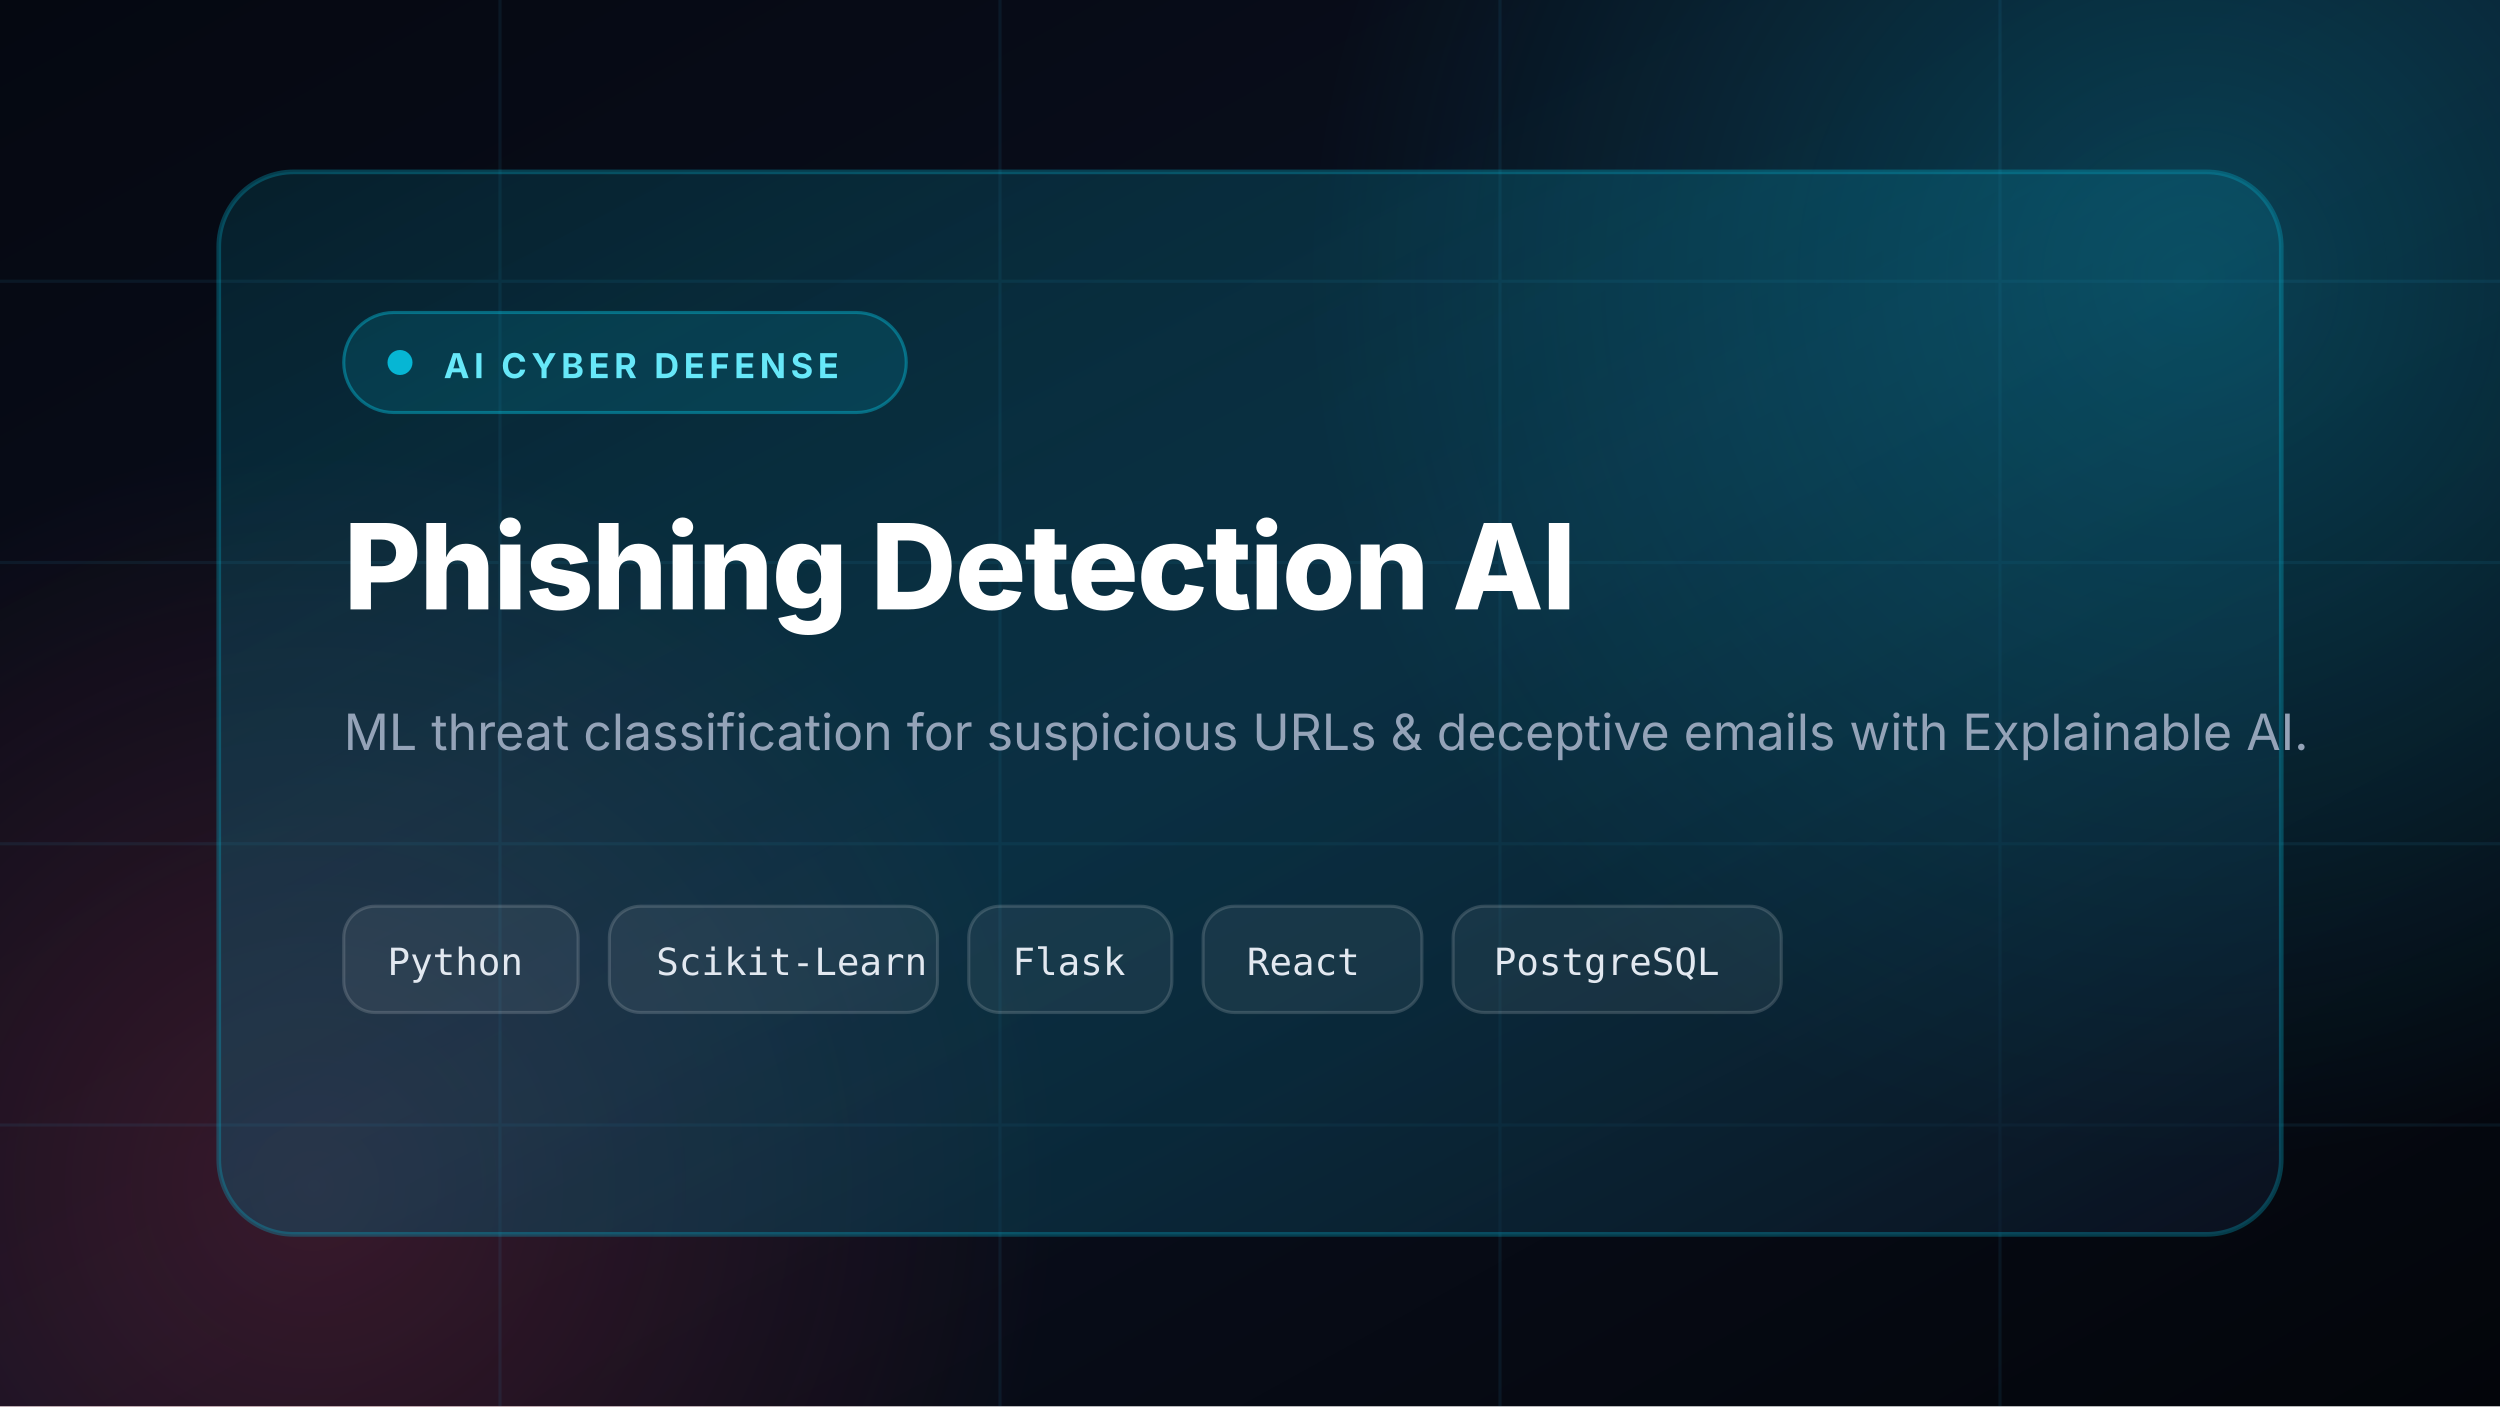
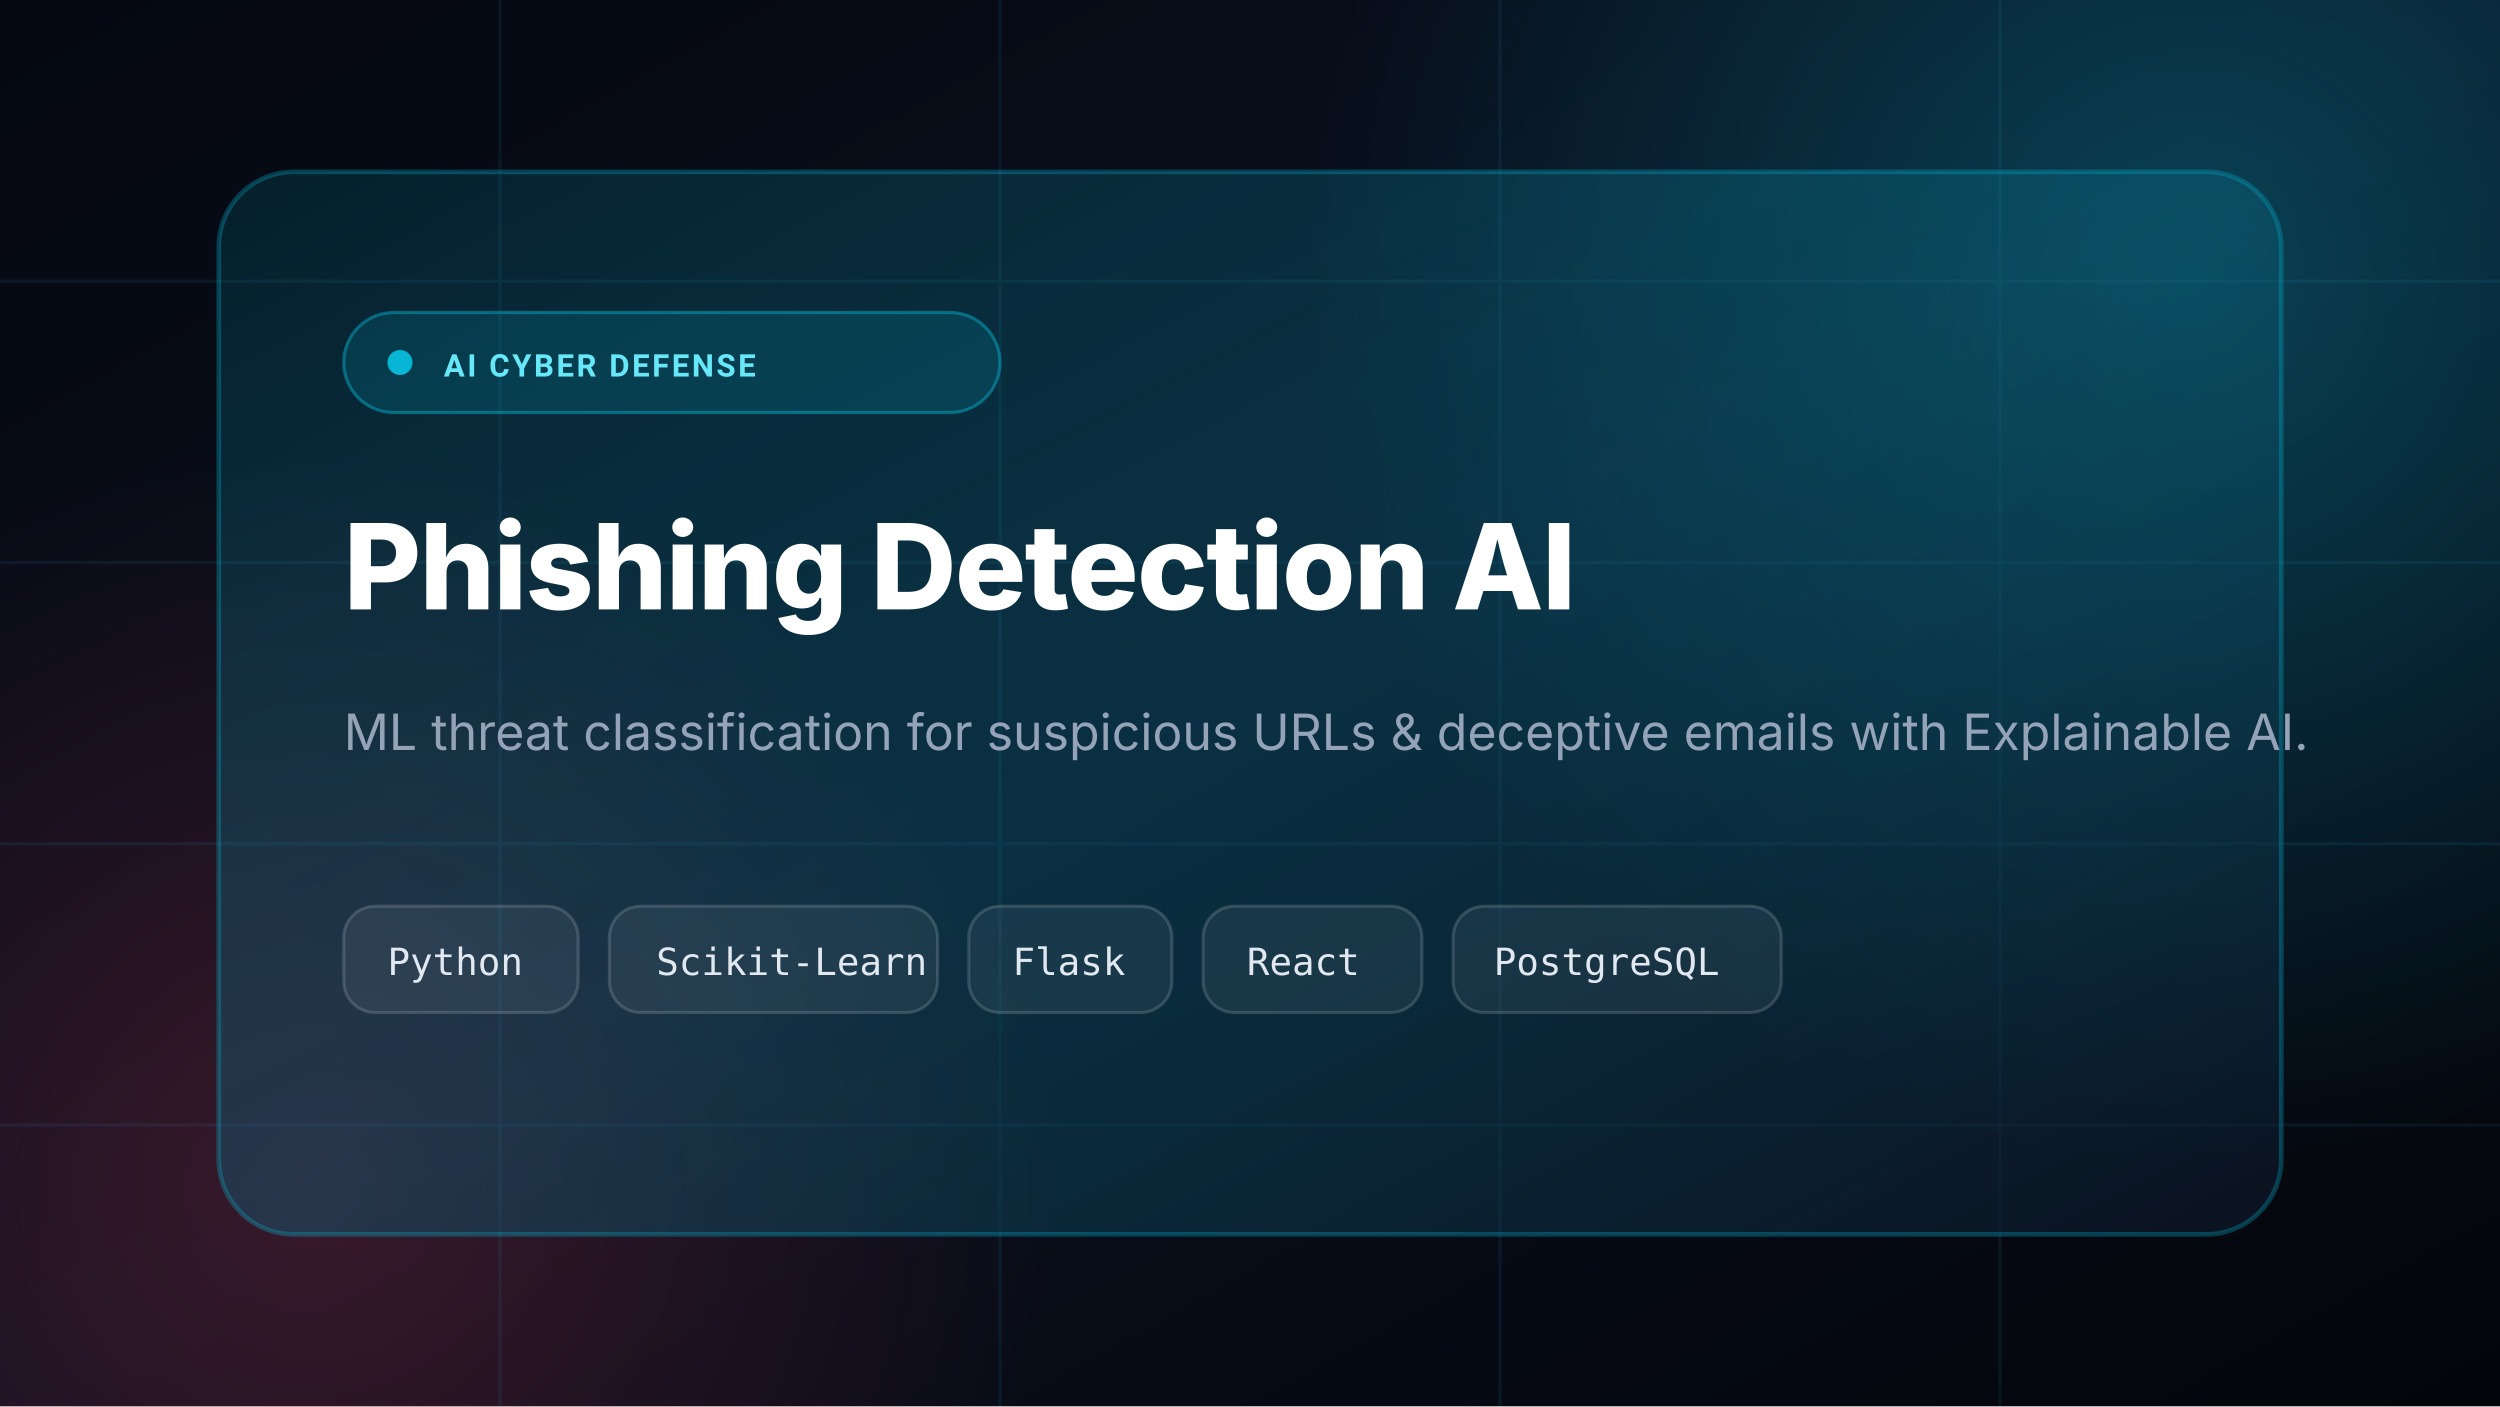
<svg xmlns="http://www.w3.org/2000/svg" viewBox="0 0 800 450" width="800" height="450">
  <defs>
    <linearGradient id="pgBgGrad" x1="0%" y1="0%" x2="100%" y2="100%">
      <stop offset="0%" stop-color="#050811" />
      <stop offset="50%" stop-color="#0a101f" />
      <stop offset="100%" stop-color="#03050a" />
    </linearGradient>
    <linearGradient id="pgCardGrad" x1="0%" y1="0%" x2="100%" y2="100%">
      <stop offset="0%" stop-color="rgba(6, 182, 212, 0.12)" />
      <stop offset="100%" stop-color="rgba(15, 23, 42, 0.6)" />
    </linearGradient>
    <radialGradient id="pgCyanGlow" cx="50%" cy="50%" r="50%">
      <stop offset="0%" stop-color="#06b6d4" stop-opacity="0.3" />
      <stop offset="100%" stop-color="#06b6d4" stop-opacity="0" />
    </radialGradient>
    <radialGradient id="pgRoseGlow" cx="50%" cy="50%" r="50%">
      <stop offset="0%" stop-color="#f43f5e" stop-opacity="0.2" />
      <stop offset="100%" stop-color="#f43f5e" stop-opacity="0" />
    </radialGradient>
  </defs>
  <rect width="800" height="450" fill="url(#pgBgGrad)" />
  <circle cx="700" cy="90" r="280" fill="url(#pgCyanGlow)" />
  <circle cx="100" cy="380" r="240" fill="url(#pgRoseGlow)" />
  <g opacity="0.08" stroke="#38bdf8" stroke-width="1">
    <line x1="0" y1="90" x2="800" y2="90" />
    <line x1="0" y1="180" x2="800" y2="180" />
    <line x1="0" y1="270" x2="800" y2="270" />
    <line x1="0" y1="360" x2="800" y2="360" />
    <line x1="160" y1="0" x2="160" y2="450" />
    <line x1="320" y1="0" x2="320" y2="450" />
    <line x1="480" y1="0" x2="480" y2="450" />
    <line x1="640" y1="0" x2="640" y2="450" />
  </g>
  <rect x="70" y="55" width="660" height="340" rx="24" fill="url(#pgCardGrad)" stroke="rgba(6, 182, 212, 0.3)" stroke-width="1.5" />
  <g transform="translate(110, 100)">
-     <rect width="180" height="32" rx="16" fill="rgba(6, 182, 212, 0.15)" stroke="rgba(6, 182, 212, 0.45)" stroke-width="1" />
+     <rect width="210" height="32" rx="16" fill="rgba(6, 182, 212, 0.15)" stroke="rgba(6, 182, 212, 0.45)" stroke-width="1" />
    <circle cx="18" cy="16" r="4" fill="#06b6d4" />
-     <text x="32" y="21" fill="#67e8f9" font-family="'Space Grotesk', -apple-system, sans-serif" font-size="11" font-weight="700" letter-spacing="1.5">AI CYBER DEFENSE</text>
+     <text x="32" y="20.5" fill="#67e8f9" font-family="system-ui, -apple-system, 'Segoe UI', Roboto, sans-serif" font-size="10" font-weight="700" letter-spacing="0.8">AI CYBER DEFENSE</text>
  </g>
  <text x="110" y="195" fill="#ffffff" font-family="'Space Grotesk', -apple-system, sans-serif" font-size="38" font-weight="800" letter-spacing="-0.5">Phishing Detection AI</text>
  <text x="110" y="240" fill="#94a3b8" font-family="-apple-system, BlinkMacSystemFont, sans-serif" font-size="16" font-weight="400">
    ML threat classification for suspicious URLs &amp; deceptive emails with Explainable AI.
  </text>
  <g transform="translate(110, 290)">
    <rect x="0" y="0" width="75" height="34" rx="10" fill="rgba(255,255,255,0.06)" stroke="rgba(255,255,255,0.15)" stroke-width="1" />
    <text x="14" y="22" fill="#e2e8f0" font-family="monospace" font-size="12" font-weight="500">Python</text>
    <rect x="85" y="0" width="105" height="34" rx="10" fill="rgba(255,255,255,0.06)" stroke="rgba(255,255,255,0.15)" stroke-width="1" />
    <text x="100" y="22" fill="#e2e8f0" font-family="monospace" font-size="12" font-weight="500">Scikit-Learn</text>
    <rect x="200" y="0" width="65" height="34" rx="10" fill="rgba(255,255,255,0.06)" stroke="rgba(255,255,255,0.15)" stroke-width="1" />
    <text x="214" y="22" fill="#e2e8f0" font-family="monospace" font-size="12" font-weight="500">Flask</text>
    <rect x="275" y="0" width="70" height="34" rx="10" fill="rgba(255,255,255,0.06)" stroke="rgba(255,255,255,0.15)" stroke-width="1" />
    <text x="289" y="22" fill="#e2e8f0" font-family="monospace" font-size="12" font-weight="500">React</text>
    <rect x="355" y="0" width="105" height="34" rx="10" fill="rgba(255,255,255,0.06)" stroke="rgba(255,255,255,0.15)" stroke-width="1" />
    <text x="368" y="22" fill="#e2e8f0" font-family="monospace" font-size="12" font-weight="500">PostgreSQL</text>
  </g>
</svg>
